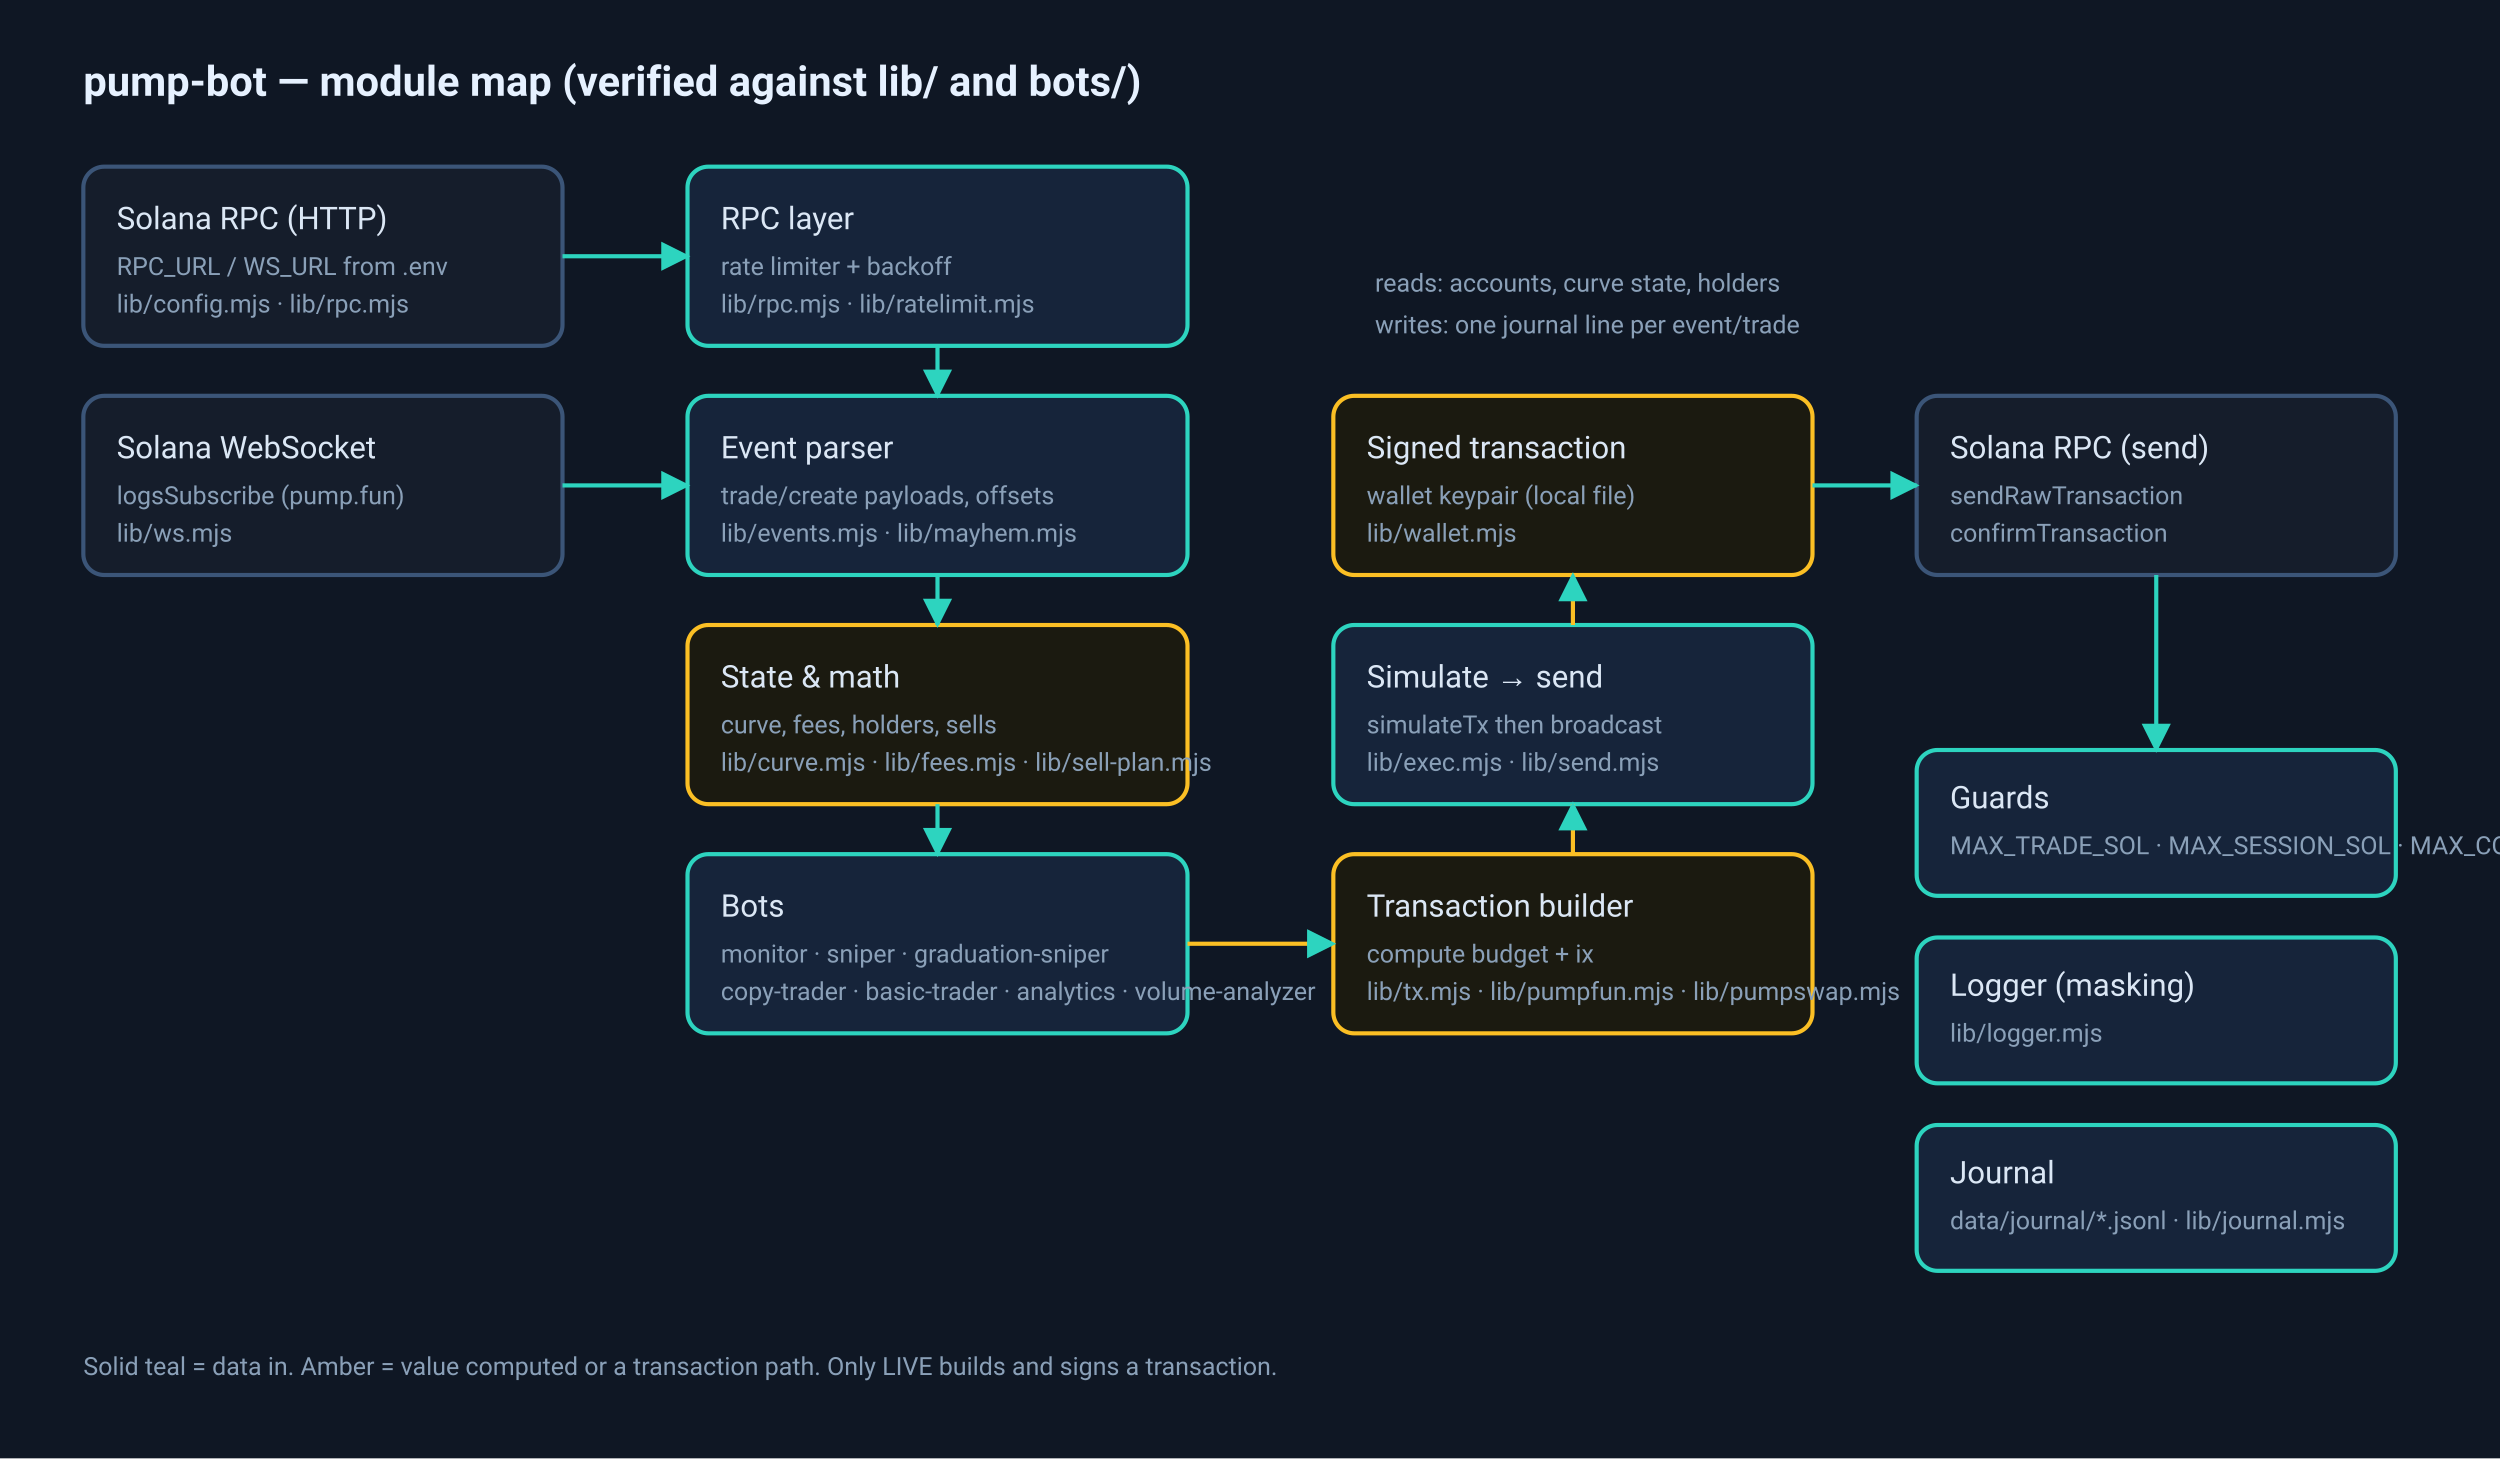
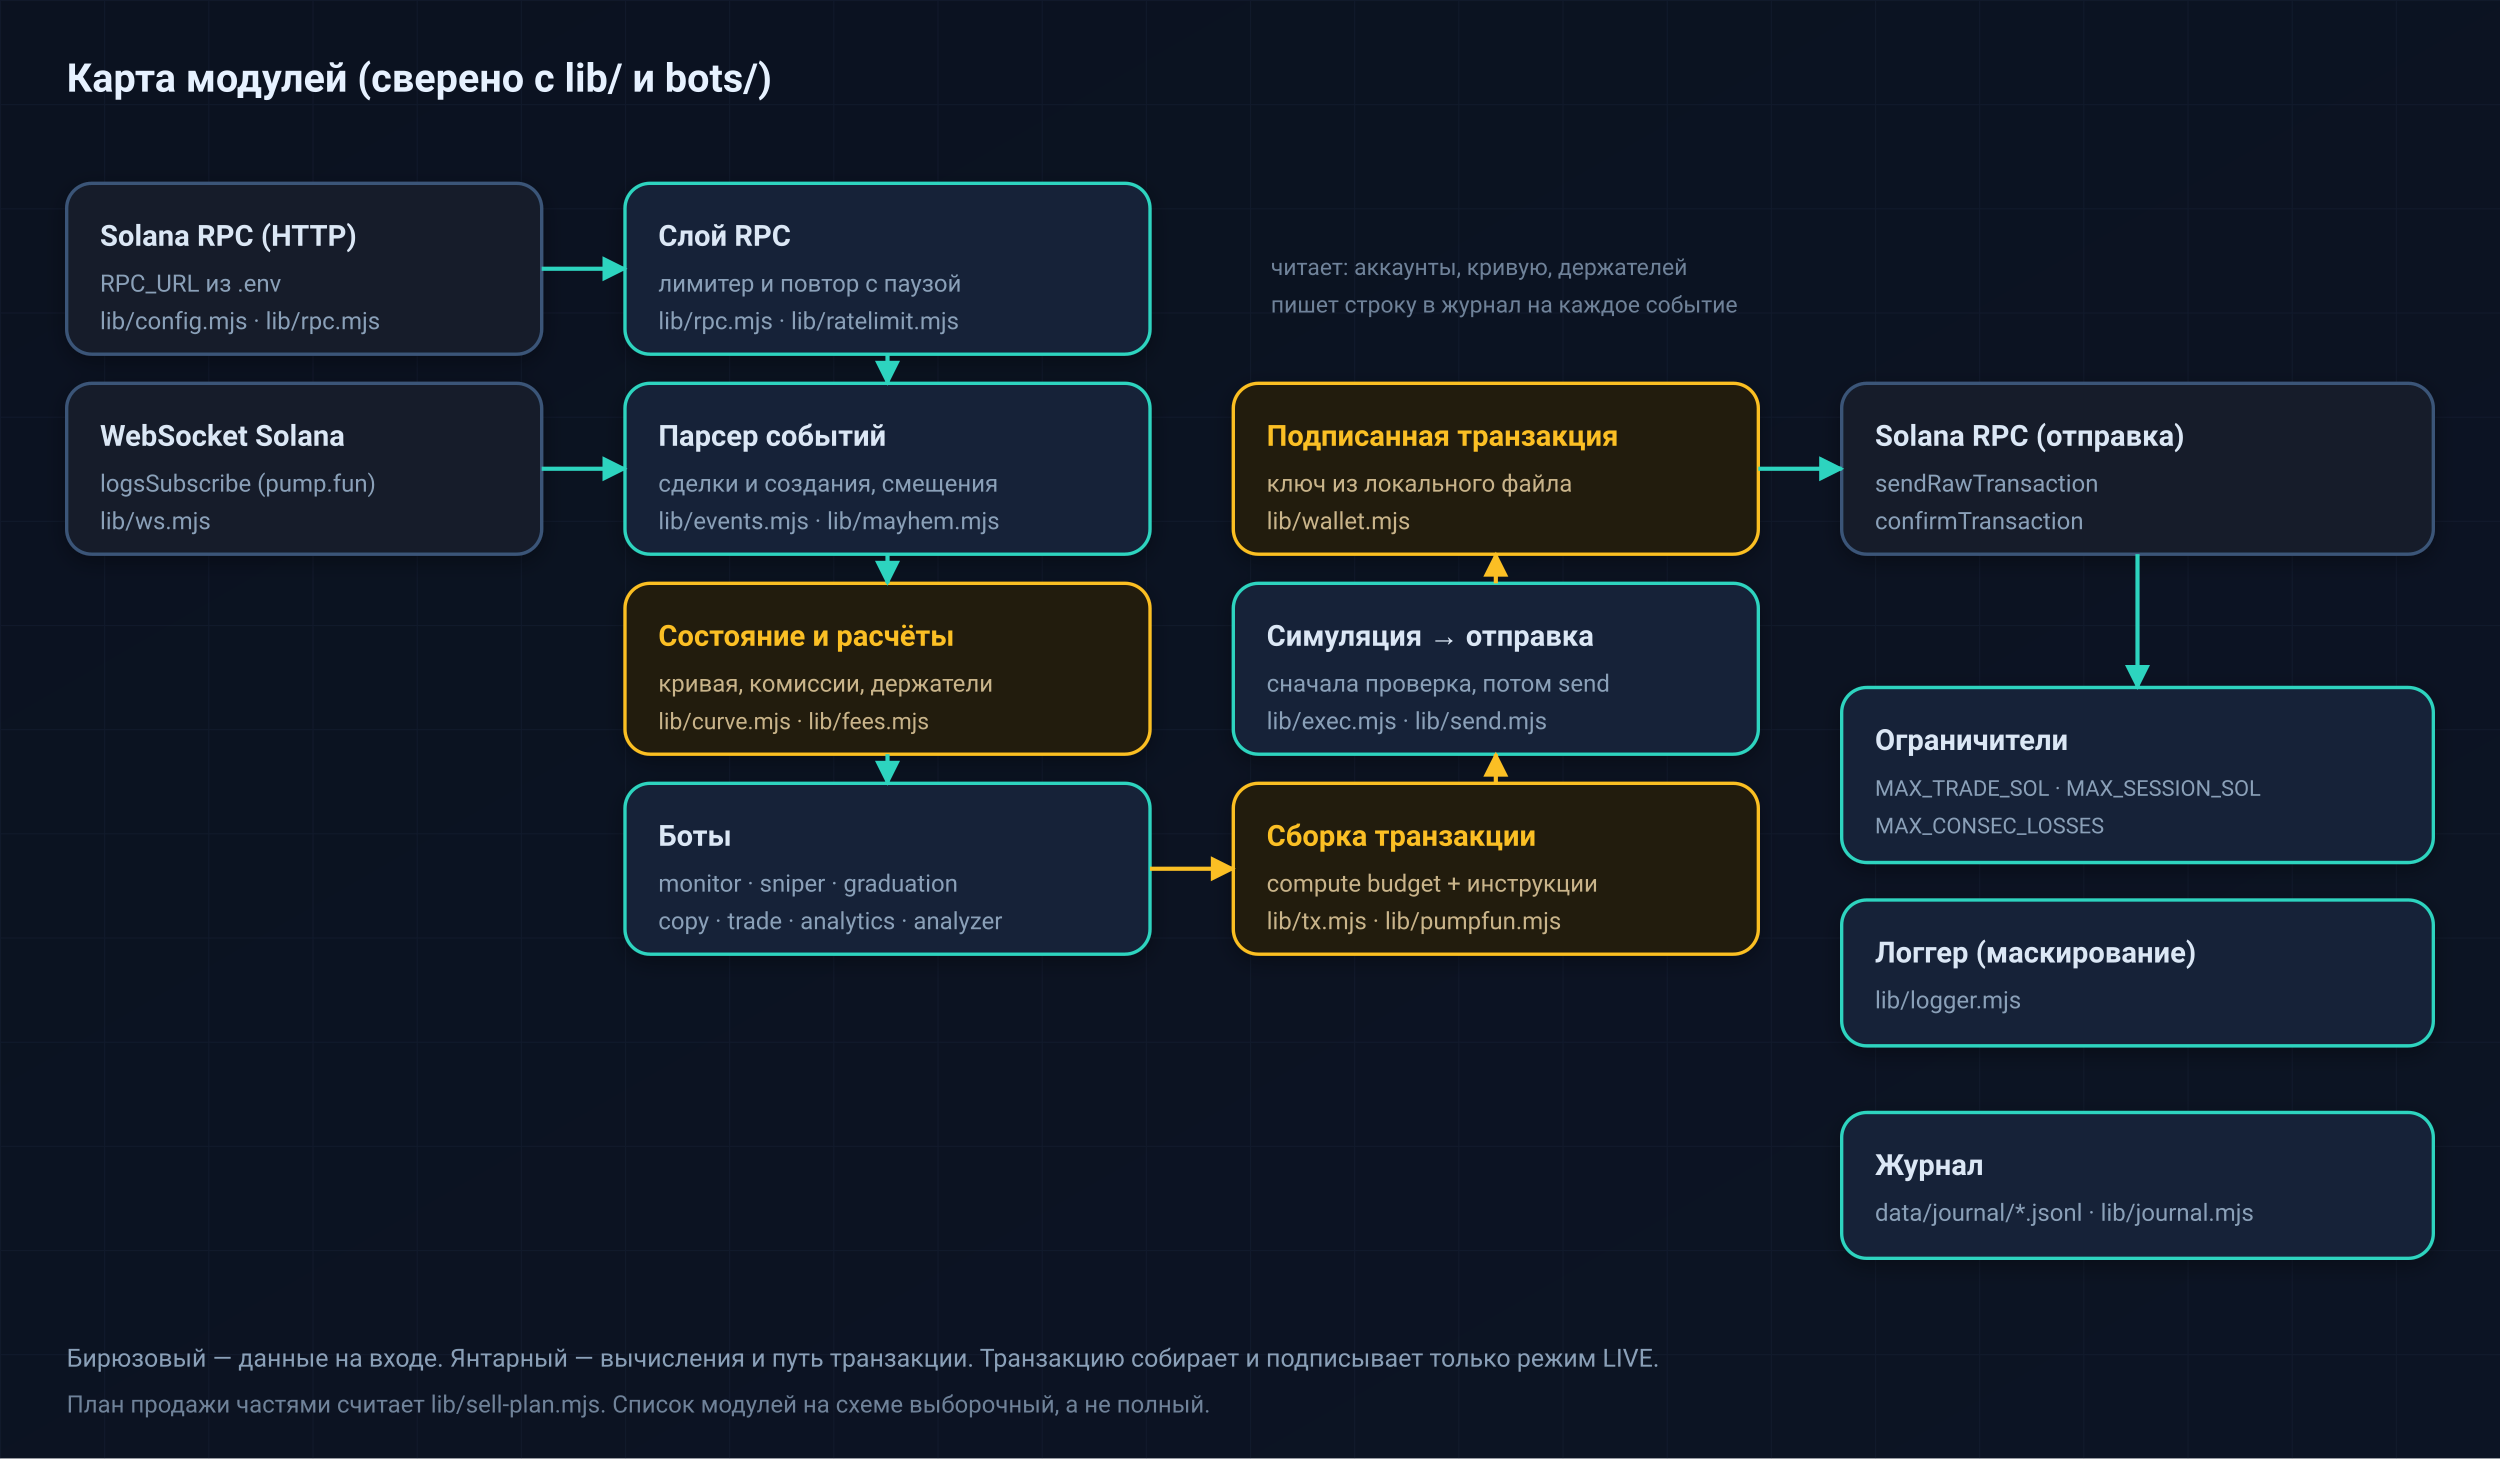
- <svg xmlns="http://www.w3.org/2000/svg" width="1200" height="700" viewBox="0 0 1200 700" role="img" aria-labelledby="t d">
-   <rect width="1200" height="700" fill="#0f1724" />
+ <svg xmlns="http://www.w3.org/2000/svg" width="1200" height="700" viewBox="0 0 1200 700" role="img" aria-labelledby="archTitle archDesc">
  <defs>
-     <marker id="arrow" viewBox="0 0 10 10" refX="9" refY="5" markerWidth="7" markerHeight="7" orient="auto-start-reverse">
+     <linearGradient id="archBg" x1="0" y1="0" x2="1" y2="1">
+       <stop offset="0" stop-color="#0b1220" />
+       <stop offset="1" stop-color="#0c1424" />
+     </linearGradient>
+     <pattern id="archGrid" width="50" height="50" patternUnits="userSpaceOnUse">
+       <path d="M50 0H0V50" fill="none" stroke="#151f33" stroke-width="1" />
+     </pattern>
+     <marker id="archArrow" viewBox="0 0 10 10" refX="9" refY="5" markerWidth="6" markerHeight="6" orient="auto-start-reverse">
      <path d="M0 0 L10 5 L0 10 z" fill="#2dd4bf" />
    </marker>
-     <style>
-       .box { fill:#16243a; stroke:#2dd4bf; stroke-width:2; rx:10; }
-       .box2 { fill:#1b1a10; stroke:#fbbf24; stroke-width:2; rx:10; }
-       .box3 { fill:#151d2b; stroke:#3b5578; stroke-width:2; rx:10; }
-       .lbl { font-family:system-ui,-apple-system,Segoe UI,Roboto,Arial,sans-serif; font-size:15px; fill:#dbe7f5; }
-       .small { font-family:system-ui,-apple-system,Segoe UI,Roboto,Arial,sans-serif; font-size:12px; fill:#8aa0b8; }
-       .hd { font-family:system-ui,-apple-system,Segoe UI,Roboto,Arial,sans-serif; font-size:20px; font-weight:700; fill:#e6f1ff; }
-       .edge { stroke:#2dd4bf; stroke-width:2; fill:none; marker-end:url(#arrow); }
-       .edge2 { stroke:#fbbf24; stroke-width:2; fill:none; marker-end:url(#arrow); }
-     </style>
+     <marker id="archArrowAmber" viewBox="0 0 10 10" refX="9" refY="5" markerWidth="6" markerHeight="6" orient="auto-start-reverse">
+       <path d="M0 0 L10 5 L0 10 z" fill="#fbbf24" />
+     </marker>
+     <filter id="archShadow" x="-20%" y="-30%" width="140%" height="170%">
+       <feDropShadow dx="0" dy="3" stdDeviation="5" flood-color="#000000" flood-opacity="0.35" />
+     </filter>
  </defs>
-   <text x="40" y="46" class="hd">pump-bot — module map (verified against lib/ and bots/)</text>
-   <rect x="40" y="80" width="230" height="86" class="box3" />
-   <text x="56" y="110" class="lbl">Solana RPC (HTTP)</text>
-   <text x="56" y="132" class="small">RPC_URL / WS_URL from .env</text>
-   <text x="56" y="150" class="small">lib/config.mjs · lib/rpc.mjs</text>
-   <rect x="40" y="190" width="230" height="86" class="box3" />
-   <text x="56" y="220" class="lbl">Solana WebSocket</text>
-   <text x="56" y="242" class="small">logsSubscribe (pump.fun)</text>
-   <text x="56" y="260" class="small">lib/ws.mjs</text>
-   <rect x="330" y="80" width="240" height="86" class="box" />
-   <text x="346" y="110" class="lbl">RPC layer</text>
-   <text x="346" y="132" class="small">rate limiter + backoff</text>
-   <text x="346" y="150" class="small">lib/rpc.mjs · lib/ratelimit.mjs</text>
-   <rect x="330" y="190" width="240" height="86" class="box" />
-   <text x="346" y="220" class="lbl">Event parser</text>
-   <text x="346" y="242" class="small">trade/create payloads, offsets</text>
-   <text x="346" y="260" class="small">lib/events.mjs · lib/mayhem.mjs</text>
-   <rect x="330" y="300" width="240" height="86" class="box2" />
-   <text x="346" y="330" class="lbl">State &amp; math</text>
-   <text x="346" y="352" class="small">curve, fees, holders, sells</text>
-   <text x="346" y="370" class="small">lib/curve.mjs · lib/fees.mjs · lib/sell-plan.mjs</text>
-   <rect x="330" y="410" width="240" height="86" class="box" />
-   <text x="346" y="440" class="lbl">Bots</text>
-   <text x="346" y="462" class="small">monitor · sniper · graduation-sniper</text>
-   <text x="346" y="480" class="small">copy-trader · basic-trader · analytics · volume-analyzer</text>
-   <rect x="640" y="410" width="230" height="86" class="box2" />
-   <text x="656" y="440" class="lbl">Transaction builder</text>
-   <text x="656" y="462" class="small">compute budget + ix</text>
-   <text x="656" y="480" class="small">lib/tx.mjs · lib/pumpfun.mjs · lib/pumpswap.mjs</text>
-   <rect x="640" y="300" width="230" height="86" class="box" />
-   <text x="656" y="330" class="lbl">Simulate → send</text>
-   <text x="656" y="352" class="small">simulateTx then broadcast</text>
-   <text x="656" y="370" class="small">lib/exec.mjs · lib/send.mjs</text>
-   <rect x="640" y="190" width="230" height="86" class="box2" />
-   <text x="656" y="220" class="lbl">Signed transaction</text>
-   <text x="656" y="242" class="small">wallet keypair (local file)</text>
-   <text x="656" y="260" class="small">lib/wallet.mjs</text>
-   <rect x="920" y="190" width="230" height="86" class="box3" />
-   <text x="936" y="220" class="lbl">Solana RPC (send)</text>
-   <text x="936" y="242" class="small">sendRawTransaction</text>
-   <text x="936" y="260" class="small">confirmTransaction</text>
-   <rect x="920" y="360" width="230" height="70" class="box" />
-   <text x="936" y="388" class="lbl">Guards</text>
-   <text x="936" y="410" class="small">MAX_TRADE_SOL · MAX_SESSION_SOL · MAX_CONSEC_LOSSES</text>
-   <rect x="920" y="450" width="230" height="70" class="box" />
-   <text x="936" y="478" class="lbl">Logger (masking)</text>
-   <text x="936" y="500" class="small">lib/logger.mjs</text>
-   <rect x="920" y="540" width="230" height="70" class="box" />
-   <text x="936" y="568" class="lbl">Journal</text>
-   <text x="936" y="590" class="small">data/journal/*.jsonl · lib/journal.mjs</text>
-   <path d="M270 123 H 330" class="edge" />
-   <path d="M270 233 H 330" class="edge" />
-   <path d="M450 166 V 190" class="edge" />
-   <path d="M450 276 V 300" class="edge" />
-   <path d="M450 386 V 410" class="edge" />
-   <path d="M570 453 H 640" class="edge2" />
-   <path d="M755 410 V 386" class="edge2" />
-   <path d="M755 300 V 276" class="edge2" />
-   <path d="M870 233 H 920" class="edge" />
-   <path d="M1035 276 V 360" class="edge" />
-   <text x="660" y="140" class="small">reads: accounts, curve state, holders</text>
-   <text x="660" y="160" class="small">writes: one journal line per event/trade</text>
-   <text x="40" y="660" class="small">Solid teal = data in. Amber = value computed or a transaction path. Only LIVE builds and signs a transaction.</text>
+   <rect width="1200" height="700" fill="url(#archBg)" />
+   <rect width="1200" height="700" fill="url(#archGrid)" opacity="0.55" />
+   <text x="32" y="44" font-family="system-ui, -apple-system, Segoe UI, Roboto, Arial, sans-serif" font-size="19" font-weight="700" fill="#e6f1ff">Карта модулей (сверено с lib/ и bots/)</text>
+   <g filter="url(#archShadow)">
+     <rect x="32" y="88" width="228" height="82" rx="12" fill="#141d2b" stroke="#3b5578" stroke-width="1.6" />
+     <rect x="32" y="184" width="228" height="82" rx="12" fill="#141d2b" stroke="#3b5578" stroke-width="1.6" />
+     <rect x="300" y="88" width="252" height="82" rx="12" fill="#122238" stroke="#2dd4bf" stroke-width="1.6" />
+     <rect x="300" y="184" width="252" height="82" rx="12" fill="#122238" stroke="#2dd4bf" stroke-width="1.6" />
+     <rect x="300" y="280" width="252" height="82" rx="12" fill="#241a08" stroke="#fbbf24" stroke-width="1.6" />
+     <rect x="300" y="376" width="252" height="82" rx="12" fill="#122238" stroke="#2dd4bf" stroke-width="1.6" />
+     <rect x="592" y="376" width="252" height="82" rx="12" fill="#241a08" stroke="#fbbf24" stroke-width="1.6" />
+     <rect x="592" y="280" width="252" height="82" rx="12" fill="#122238" stroke="#2dd4bf" stroke-width="1.6" />
+     <rect x="592" y="184" width="252" height="82" rx="12" fill="#241a08" stroke="#fbbf24" stroke-width="1.6" />
+     <rect x="884" y="184" width="284" height="82" rx="12" fill="#141d2b" stroke="#3b5578" stroke-width="1.6" />
+     <rect x="884" y="330" width="284" height="84" rx="12" fill="#122238" stroke="#2dd4bf" stroke-width="1.6" />
+     <rect x="884" y="432" width="284" height="70" rx="12" fill="#122238" stroke="#2dd4bf" stroke-width="1.6" />
+     <rect x="884" y="534" width="284" height="70" rx="12" fill="#122238" stroke="#2dd4bf" stroke-width="1.6" />
+   </g>
+   <g font-family="system-ui, -apple-system, Segoe UI, Roboto, Arial, sans-serif">
+     <text x="48" y="118" font-size="14" font-weight="600" fill="#dbe7f5">Solana RPC (HTTP)</text>
+     <text x="48" y="140" font-size="11.5" fill="#8aa0b8">RPC_URL из .env</text>
+     <text x="48" y="158" font-size="11.5" fill="#8aa0b8">lib/config.mjs · lib/rpc.mjs</text>
+     <text x="48" y="214" font-size="14" font-weight="600" fill="#dbe7f5">WebSocket Solana</text>
+     <text x="48" y="236" font-size="11.5" fill="#8aa0b8">logsSubscribe (pump.fun)</text>
+     <text x="48" y="254" font-size="11.5" fill="#8aa0b8">lib/ws.mjs</text>
+     <text x="316" y="118" font-size="14" font-weight="600" fill="#dbe7f5">Слой RPC</text>
+     <text x="316" y="140" font-size="11.5" fill="#8aa0b8">лимитер и повтор с паузой</text>
+     <text x="316" y="158" font-size="11.5" fill="#8aa0b8">lib/rpc.mjs · lib/ratelimit.mjs</text>
+     <text x="316" y="214" font-size="14" font-weight="600" fill="#dbe7f5">Парсер событий</text>
+     <text x="316" y="236" font-size="11.5" fill="#8aa0b8">сделки и создания, смещения</text>
+     <text x="316" y="254" font-size="11.5" fill="#8aa0b8">lib/events.mjs · lib/mayhem.mjs</text>
+     <text x="316" y="310" font-size="14" font-weight="600" fill="#fbbf24">Состояние и расчёты</text>
+     <text x="316" y="332" font-size="11.5" fill="#c9b48a">кривая, комиссии, держатели</text>
+     <text x="316" y="350" font-size="11" fill="#c9b48a">lib/curve.mjs · lib/fees.mjs</text>
+     <text x="316" y="406" font-size="14" font-weight="600" fill="#dbe7f5">Боты</text>
+     <text x="316" y="428" font-size="11.5" fill="#8aa0b8">monitor · sniper · graduation</text>
+     <text x="316" y="446" font-size="11.5" fill="#8aa0b8">copy · trade · analytics · analyzer</text>
+     <text x="608" y="406" font-size="14" font-weight="600" fill="#fbbf24">Сборка транзакции</text>
+     <text x="608" y="428" font-size="11.5" fill="#c9b48a">compute budget + инструкции</text>
+     <text x="608" y="446" font-size="11.5" fill="#c9b48a">lib/tx.mjs · lib/pumpfun.mjs</text>
+     <text x="608" y="310" font-size="14" font-weight="600" fill="#dbe7f5">Симуляция → отправка</text>
+     <text x="608" y="332" font-size="11.5" fill="#8aa0b8">сначала проверка, потом send</text>
+     <text x="608" y="350" font-size="11.5" fill="#8aa0b8">lib/exec.mjs · lib/send.mjs</text>
+     <text x="608" y="214" font-size="14" font-weight="600" fill="#fbbf24">Подписанная транзакция</text>
+     <text x="608" y="236" font-size="11.5" fill="#c9b48a">ключ из локального файла</text>
+     <text x="608" y="254" font-size="11.5" fill="#c9b48a">lib/wallet.mjs</text>
+     <text x="900" y="214" font-size="14" font-weight="600" fill="#dbe7f5">Solana RPC (отправка)</text>
+     <text x="900" y="236" font-size="11.5" fill="#8aa0b8">sendRawTransaction</text>
+     <text x="900" y="254" font-size="11.5" fill="#8aa0b8">confirmTransaction</text>
+     <text x="900" y="360" font-size="14" font-weight="600" fill="#dbe7f5">Ограничители</text>
+     <text x="900" y="382" font-size="10.5" fill="#8aa0b8">MAX_TRADE_SOL · MAX_SESSION_SOL</text>
+     <text x="900" y="400" font-size="10.5" fill="#8aa0b8">MAX_CONSEC_LOSSES</text>
+     <text x="900" y="462" font-size="14" font-weight="600" fill="#dbe7f5">Логгер (маскирование)</text>
+     <text x="900" y="484" font-size="11.5" fill="#8aa0b8">lib/logger.mjs</text>
+     <text x="900" y="564" font-size="14" font-weight="600" fill="#dbe7f5">Журнал</text>
+     <text x="900" y="586" font-size="11.5" fill="#8aa0b8">data/journal/*.jsonl · lib/journal.mjs</text>
+   </g>
+   <g stroke="#2dd4bf" stroke-width="2" fill="none" marker-end="url(#archArrow)">
+     <path d="M260 129 H 300" />
+     <path d="M260 225 H 300" />
+     <path d="M426 170 V 184" />
+     <path d="M426 266 V 280" />
+     <path d="M426 362 V 376" />
+     <path d="M844 225 H 884" />
+     <path d="M1026 266 V 330" />
+   </g>
+   <g stroke="#fbbf24" stroke-width="2" fill="none" marker-end="url(#archArrowAmber)">
+     <path d="M552 417 H 592" />
+     <path d="M718 376 V 362" />
+     <path d="M718 280 V 266" />
+   </g>
+   <text x="610" y="132" font-family="system-ui, -apple-system, Segoe UI, Roboto, Arial, sans-serif" font-size="11" fill="#6f8299">читает: аккаунты, кривую, держателей</text>
+   <text x="610" y="150" font-family="system-ui, -apple-system, Segoe UI, Roboto, Arial, sans-serif" font-size="11" fill="#6f8299">пишет строку в журнал на каждое событие</text>
+   <text x="32" y="656" font-family="system-ui, -apple-system, Segoe UI, Roboto, Arial, sans-serif" font-size="12" fill="#8aa0b8">Бирюзовый — данные на входе. Янтарный — вычисления и путь транзакции. Транзакцию собирает и подписывает только режим LIVE.</text>
+   <text x="32" y="678" font-family="system-ui, -apple-system, Segoe UI, Roboto, Arial, sans-serif" font-size="11.5" fill="#6f8299">План продажи частями считает lib/sell-plan.mjs. Список модулей на схеме выборочный, а не полный.</text>
</svg>
